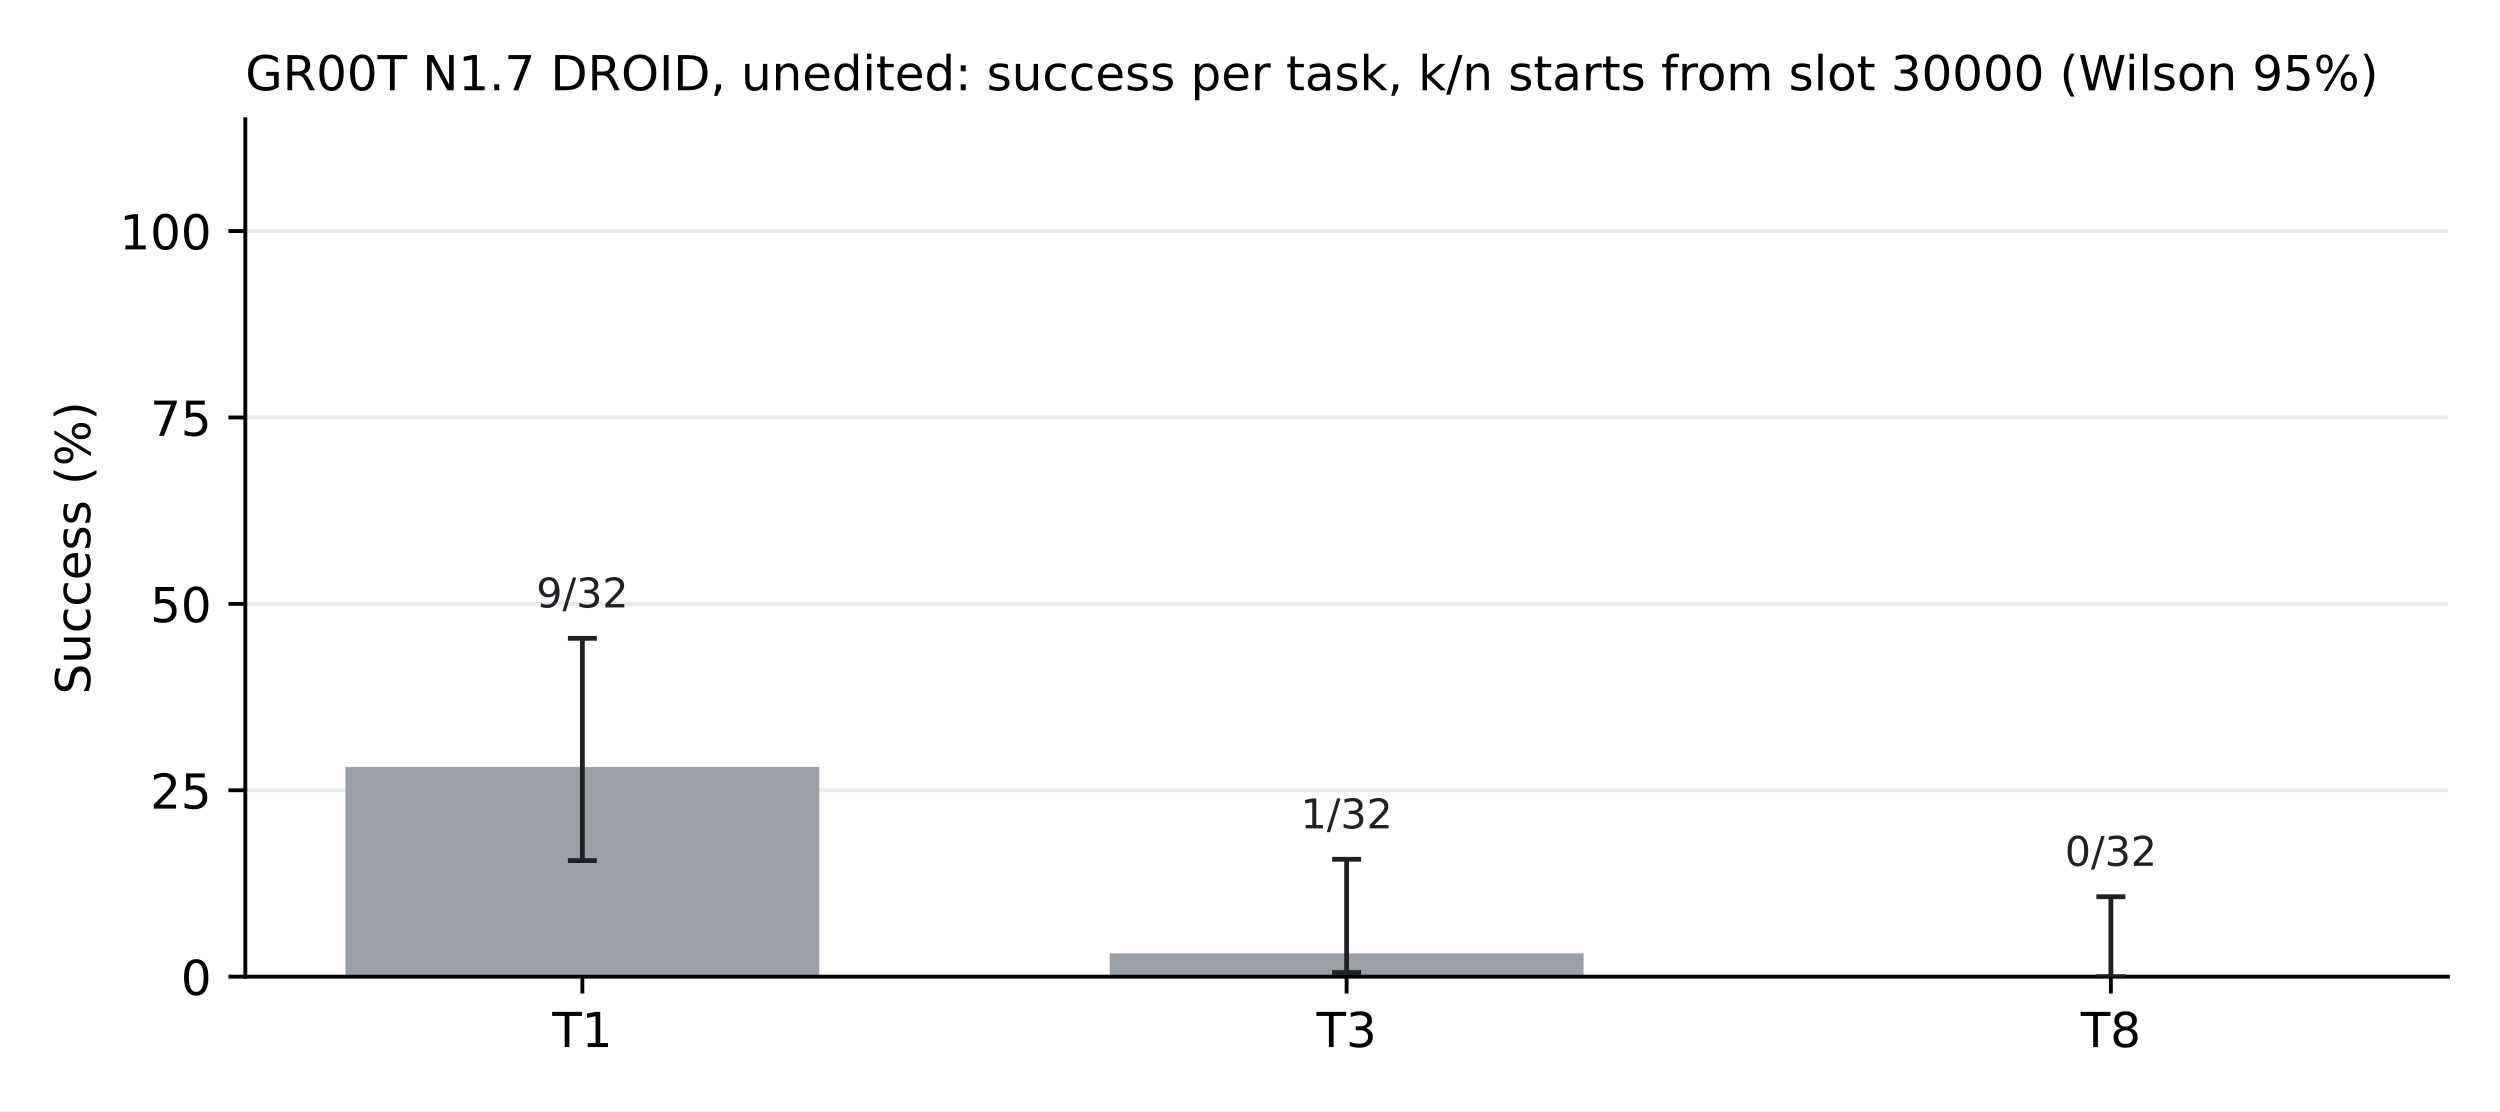
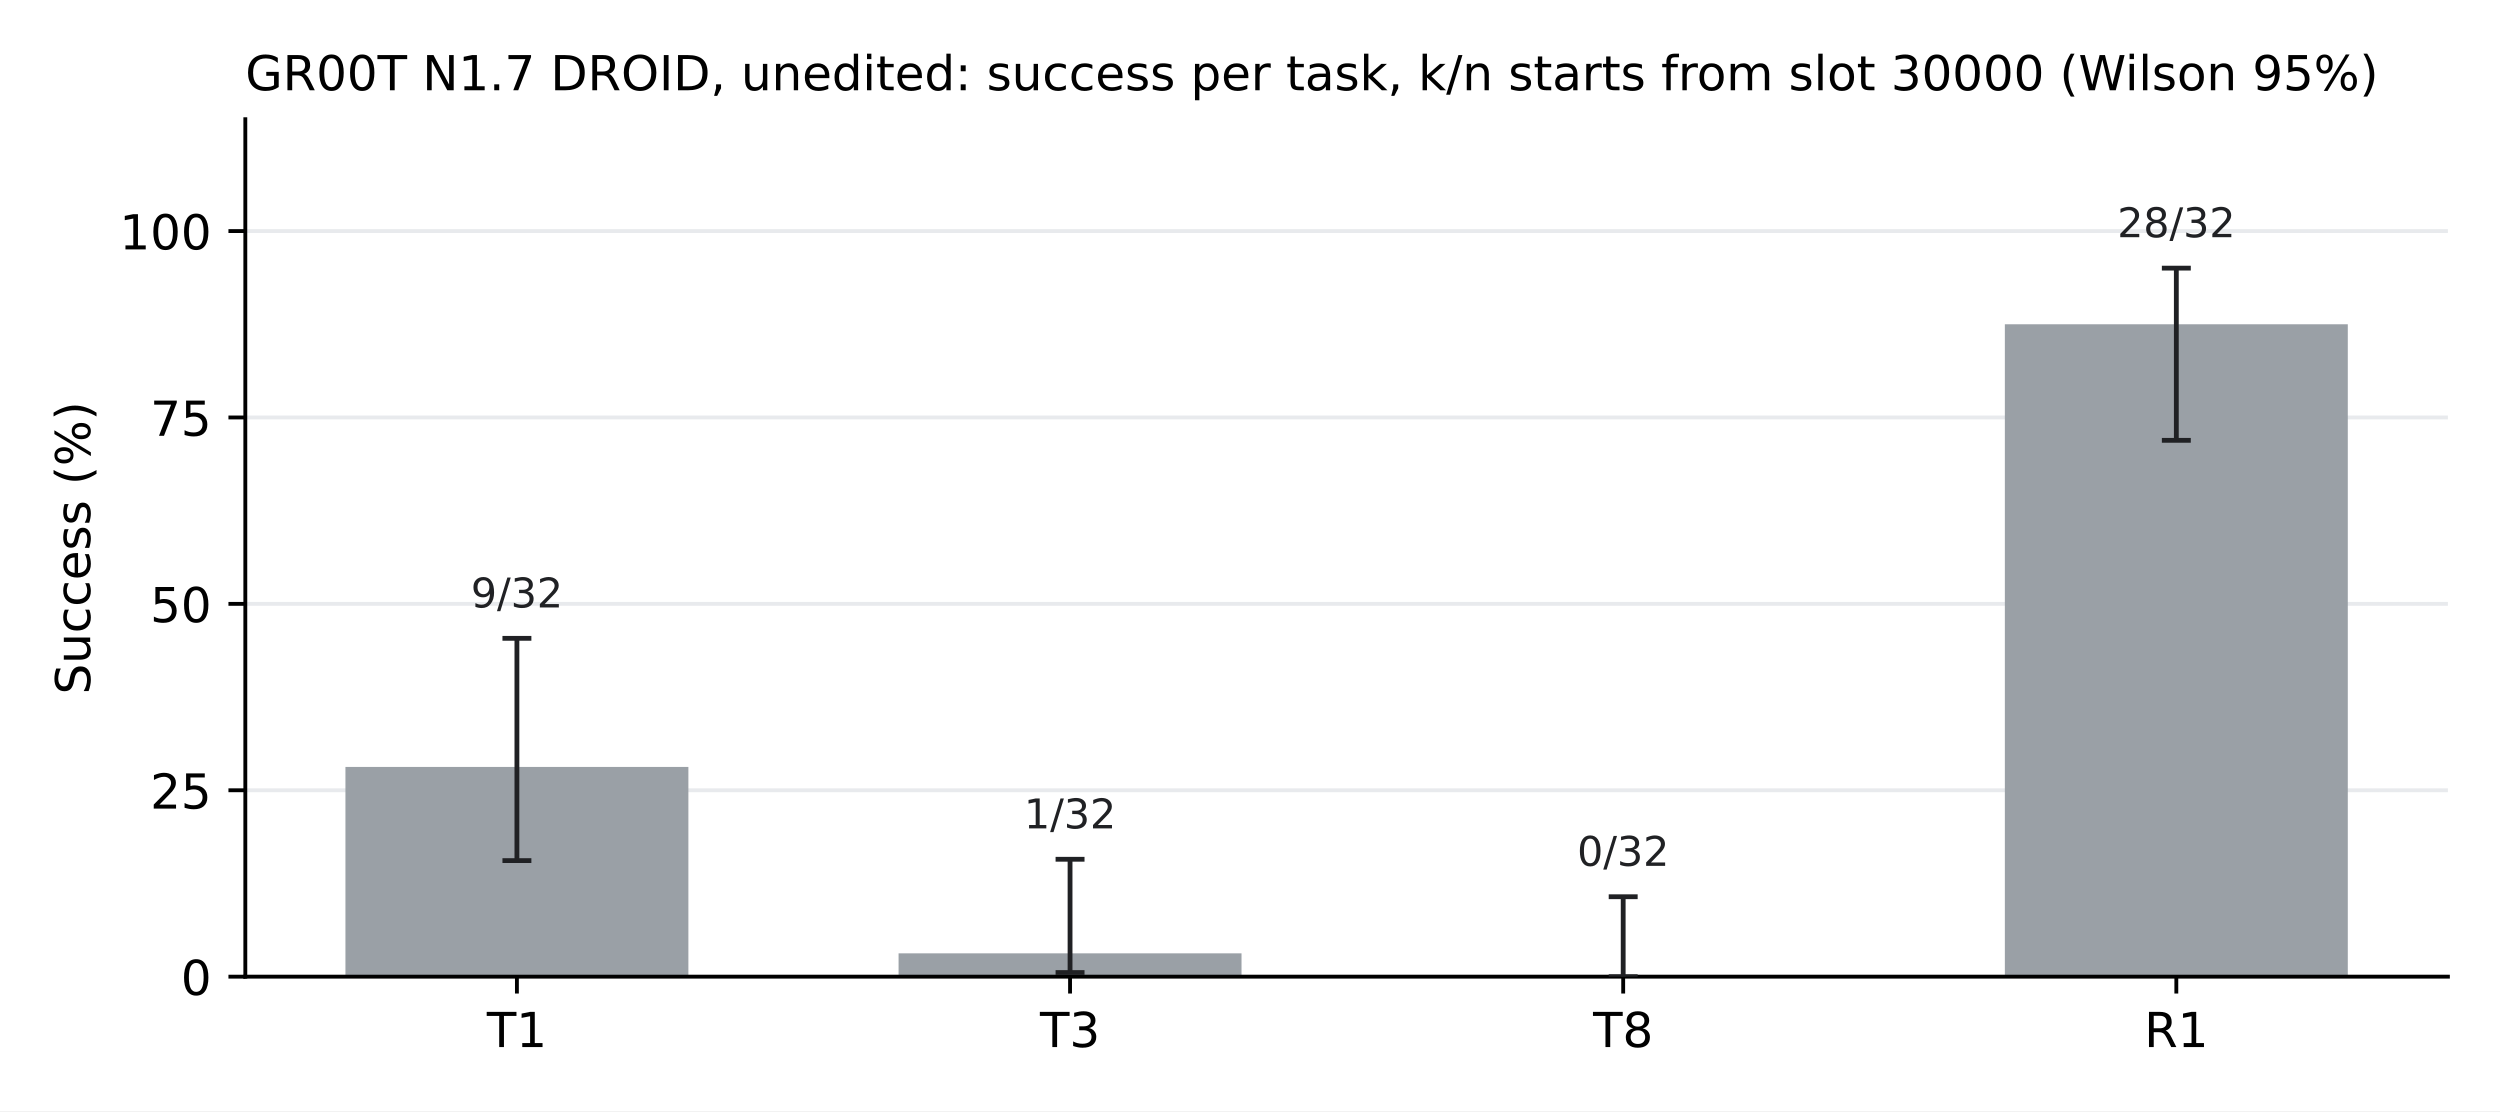
<svg xmlns="http://www.w3.org/2000/svg" xmlns:xlink="http://www.w3.org/1999/xlink" width="518.4pt" height="230.4pt" viewBox="0 0 518.4 230.4" version="1.1">
  <defs>
    <style type="text/css">*{stroke-linejoin: round; stroke-linecap: butt}</style>
  </defs>
  <g id="figure_1">
    <g id="patch_1">
      <path d="M 0 230.4  L 518.4 230.4  L 518.4 0  L 0 0  z " style="fill: #ffffff" />
    </g>
    <g id="axes_1">
      <g id="patch_2">
        <path d="M 50.87 202.52  L 507.6 202.52  L 507.6 24.72  L 50.87 24.72  z " style="fill: #ffffff" />
      </g>
      <g id="matplotlib.axis_1">
        <g id="xtick_1">
          <g id="line2d_1">
            <defs>
-               <path id="m6d0d9d8cdd" d="M 0 0  L 0 3.5  " style="stroke: #000000; stroke-width: 0.8" />
+               <path id="m366ecb2e15" d="M 0 0  L 0 3.5  " style="stroke: #000000; stroke-width: 0.8" />
            </defs>
            <g>
-               <use xlink:href="#m6d0d9d8cdd" x="120.758" y="202.52" style="stroke: #000000; stroke-width: 0.8" />
+               <use xlink:href="#m366ecb2e15" x="107.187" y="202.52" style="stroke: #000000; stroke-width: 0.8" />
            </g>
          </g>
          <g id="text_1">
-             <text style="font-size: 10px; font-family: 'DejaVu Sans'; text-anchor: middle" x="120.758" y="217.118" transform="rotate(-0 120.7582 217.1184)">T1</text>
+             <text style="font-size: 10px; font-family: 'DejaVu Sans'; text-anchor: middle" x="107.187" y="217.118" transform="rotate(-0 107.187 217.1184)">T1</text>
          </g>
        </g>
        <g id="xtick_2">
          <g id="line2d_2">
            <g>
-               <use xlink:href="#m6d0d9d8cdd" x="279.235" y="202.52" style="stroke: #000000; stroke-width: 0.8" />
+               <use xlink:href="#m366ecb2e15" x="221.886" y="202.52" style="stroke: #000000; stroke-width: 0.8" />
            </g>
          </g>
          <g id="text_2">
-             <text style="font-size: 10px; font-family: 'DejaVu Sans'; text-anchor: middle" x="279.235" y="217.118" transform="rotate(-0 279.235 217.1184)">T3</text>
+             <text style="font-size: 10px; font-family: 'DejaVu Sans'; text-anchor: middle" x="221.886" y="217.118" transform="rotate(-0 221.8857 217.1184)">T3</text>
          </g>
        </g>
        <g id="xtick_3">
          <g id="line2d_3">
            <g>
-               <use xlink:href="#m6d0d9d8cdd" x="437.712" y="202.52" style="stroke: #000000; stroke-width: 0.8" />
+               <use xlink:href="#m366ecb2e15" x="336.584" y="202.52" style="stroke: #000000; stroke-width: 0.8" />
            </g>
          </g>
          <g id="text_3">
-             <text style="font-size: 10px; font-family: 'DejaVu Sans'; text-anchor: middle" x="437.712" y="217.118" transform="rotate(-0 437.7118 217.1184)">T8</text>
+             <text style="font-size: 10px; font-family: 'DejaVu Sans'; text-anchor: middle" x="336.584" y="217.118" transform="rotate(-0 336.5843 217.1184)">T8</text>
+           </g>
+         </g>
+         <g id="xtick_4">
+           <g id="line2d_4">
+             <g>
+               <use xlink:href="#m366ecb2e15" x="451.283" y="202.52" style="stroke: #000000; stroke-width: 0.8" />
+             </g>
+           </g>
+           <g id="text_4">
+             <text style="font-size: 10px; font-family: 'DejaVu Sans'; text-anchor: middle" x="451.283" y="217.118" transform="rotate(-0 451.283 217.1184)">R1</text>
          </g>
        </g>
      </g>
      <g id="matplotlib.axis_2">
        <g id="ytick_1">
-           <g id="line2d_4">
-             <path d="M 50.87 202.52  L 507.6 202.52  " clip-path="url(#pb1f47503e9)" style="fill: none; stroke: #e8eaed; stroke-width: 0.8; stroke-linecap: square" />
+           <g id="line2d_5">
+             <path d="M 50.87 202.52  L 507.6 202.52  " clip-path="url(#pfb1a51ef44)" style="fill: none; stroke: #e8eaed; stroke-width: 0.8; stroke-linecap: square" />
          </g>
-           <g id="line2d_5">
+           <g id="line2d_6">
            <defs>
-               <path id="m3bb7767d88" d="M 0 0  L -3.5 0  " style="stroke: #000000; stroke-width: 0.8" />
+               <path id="m5d6f8561d8" d="M 0 0  L -3.5 0  " style="stroke: #000000; stroke-width: 0.8" />
            </defs>
            <g>
-               <use xlink:href="#m3bb7767d88" x="50.87" y="202.52" style="stroke: #000000; stroke-width: 0.8" />
+               <use xlink:href="#m5d6f8561d8" x="50.87" y="202.52" style="stroke: #000000; stroke-width: 0.8" />
            </g>
          </g>
-           <g id="text_4">
+           <g id="text_5">
            <text style="font-size: 10px; font-family: 'DejaVu Sans'; text-anchor: end" x="43.87" y="206.319" transform="rotate(-0 43.87 206.3192)">0</text>
          </g>
        </g>
        <g id="ytick_2">
-           <g id="line2d_6">
-             <path d="M 50.87 163.868  L 507.6 163.868  " clip-path="url(#pb1f47503e9)" style="fill: none; stroke: #e8eaed; stroke-width: 0.8; stroke-linecap: square" />
+           <g id="line2d_7">
+             <path d="M 50.87 163.868  L 507.6 163.868  " clip-path="url(#pfb1a51ef44)" style="fill: none; stroke: #e8eaed; stroke-width: 0.8; stroke-linecap: square" />
          </g>
-           <g id="line2d_7">
+           <g id="line2d_8">
            <g>
-               <use xlink:href="#m3bb7767d88" x="50.87" y="163.868" style="stroke: #000000; stroke-width: 0.8" />
+               <use xlink:href="#m5d6f8561d8" x="50.87" y="163.868" style="stroke: #000000; stroke-width: 0.8" />
            </g>
          </g>
-           <g id="text_5">
+           <g id="text_6">
            <text style="font-size: 10px; font-family: 'DejaVu Sans'; text-anchor: end" x="43.87" y="167.667" transform="rotate(-0 43.87 167.667)">25</text>
          </g>
        </g>
        <g id="ytick_3">
-           <g id="line2d_8">
-             <path d="M 50.87 125.216  L 507.6 125.216  " clip-path="url(#pb1f47503e9)" style="fill: none; stroke: #e8eaed; stroke-width: 0.8; stroke-linecap: square" />
+           <g id="line2d_9">
+             <path d="M 50.87 125.216  L 507.6 125.216  " clip-path="url(#pfb1a51ef44)" style="fill: none; stroke: #e8eaed; stroke-width: 0.8; stroke-linecap: square" />
          </g>
-           <g id="line2d_9">
+           <g id="line2d_10">
            <g>
-               <use xlink:href="#m3bb7767d88" x="50.87" y="125.216" style="stroke: #000000; stroke-width: 0.8" />
+               <use xlink:href="#m5d6f8561d8" x="50.87" y="125.216" style="stroke: #000000; stroke-width: 0.8" />
            </g>
          </g>
-           <g id="text_6">
+           <g id="text_7">
            <text style="font-size: 10px; font-family: 'DejaVu Sans'; text-anchor: end" x="43.87" y="129.015" transform="rotate(-0 43.87 129.0149)">50</text>
          </g>
        </g>
        <g id="ytick_4">
-           <g id="line2d_10">
-             <path d="M 50.87 86.563  L 507.6 86.563  " clip-path="url(#pb1f47503e9)" style="fill: none; stroke: #e8eaed; stroke-width: 0.8; stroke-linecap: square" />
+           <g id="line2d_11">
+             <path d="M 50.87 86.563  L 507.6 86.563  " clip-path="url(#pfb1a51ef44)" style="fill: none; stroke: #e8eaed; stroke-width: 0.8; stroke-linecap: square" />
          </g>
-           <g id="line2d_11">
+           <g id="line2d_12">
            <g>
-               <use xlink:href="#m3bb7767d88" x="50.87" y="86.563" style="stroke: #000000; stroke-width: 0.8" />
+               <use xlink:href="#m5d6f8561d8" x="50.87" y="86.563" style="stroke: #000000; stroke-width: 0.8" />
            </g>
          </g>
-           <g id="text_7">
+           <g id="text_8">
            <text style="font-size: 10px; font-family: 'DejaVu Sans'; text-anchor: end" x="43.87" y="90.363" transform="rotate(-0 43.87 90.3627)">75</text>
          </g>
        </g>
        <g id="ytick_5">
-           <g id="line2d_12">
-             <path d="M 50.87 47.911  L 507.6 47.911  " clip-path="url(#pb1f47503e9)" style="fill: none; stroke: #e8eaed; stroke-width: 0.8; stroke-linecap: square" />
+           <g id="line2d_13">
+             <path d="M 50.87 47.911  L 507.6 47.911  " clip-path="url(#pfb1a51ef44)" style="fill: none; stroke: #e8eaed; stroke-width: 0.8; stroke-linecap: square" />
          </g>
-           <g id="line2d_13">
+           <g id="line2d_14">
            <g>
-               <use xlink:href="#m3bb7767d88" x="50.87" y="47.911" style="stroke: #000000; stroke-width: 0.8" />
+               <use xlink:href="#m5d6f8561d8" x="50.87" y="47.911" style="stroke: #000000; stroke-width: 0.8" />
            </g>
          </g>
-           <g id="text_8">
+           <g id="text_9">
            <text style="font-size: 10px; font-family: 'DejaVu Sans'; text-anchor: end" x="43.87" y="51.711" transform="rotate(-0 43.87 51.71052)">100</text>
          </g>
        </g>
-         <g id="text_9">
+         <g id="text_10">
          <text style="font-size: 10px; font-family: 'DejaVu Sans'; text-anchor: middle" x="18.703" y="113.62" transform="rotate(-90 18.70281 113.62)">Success (%)</text>
        </g>
      </g>
      <g id="patch_3">
-         <path d="M 71.63 202.52  L 169.886 202.52  L 169.886 159.036  L 71.63 159.036  z " clip-path="url(#pb1f47503e9)" style="fill: #9aa0a6" />
+         <path d="M 71.63 202.52  L 142.744 202.52  L 142.744 159.036  L 71.63 159.036  z " clip-path="url(#pfb1a51ef44)" style="fill: #9aa0a6" />
      </g>
      <g id="patch_4">
-         <path d="M 230.107 202.52  L 328.363 202.52  L 328.363 197.688  L 230.107 197.688  z " clip-path="url(#pb1f47503e9)" style="fill: #9aa0a6" />
+         <path d="M 186.329 202.52  L 257.442 202.52  L 257.442 197.688  L 186.329 197.688  z " clip-path="url(#pfb1a51ef44)" style="fill: #9aa0a6" />
      </g>
      <g id="patch_5">
-         <path d="M 388.584 202.52  L 486.84 202.52  L 486.84 202.52  L 388.584 202.52  z " clip-path="url(#pb1f47503e9)" style="fill: #9aa0a6" />
+         <path d="M 301.028 202.52  L 372.141 202.52  L 372.141 202.52  L 301.028 202.52  z " clip-path="url(#pfb1a51ef44)" style="fill: #9aa0a6" />
      </g>
      <g id="patch_6">
+         <path d="M 415.726 202.52  L 486.84 202.52  L 486.84 67.237  L 415.726 67.237  z " clip-path="url(#pfb1a51ef44)" style="fill: #9aa0a6" />
+       </g>
+       <g id="patch_7">
        <path d="M 50.87 202.52  L 50.87 24.72  " style="fill: none; stroke: #000000; stroke-width: 0.8; stroke-linejoin: miter; stroke-linecap: square" />
      </g>
-       <g id="patch_7">
+       <g id="patch_8">
        <path d="M 50.87 202.52  L 507.6 202.52  " style="fill: none; stroke: #000000; stroke-width: 0.8; stroke-linejoin: miter; stroke-linecap: square" />
      </g>
      <g id="LineCollection_1">
-         <path d="M 120.758 178.456  L 120.758 132.367  " clip-path="url(#pb1f47503e9)" style="fill: none; stroke: #202124" />
-         <path d="M 279.235 201.664  L 279.235 178.178  " clip-path="url(#pb1f47503e9)" style="fill: none; stroke: #202124" />
-         <path d="M 437.712 202.52  L 437.712 185.949  " clip-path="url(#pb1f47503e9)" style="fill: none; stroke: #202124" />
+         <path d="M 107.187 178.456  L 107.187 132.367  " clip-path="url(#pfb1a51ef44)" style="fill: none; stroke: #202124" />
+         <path d="M 221.886 201.664  L 221.886 178.178  " clip-path="url(#pfb1a51ef44)" style="fill: none; stroke: #202124" />
+         <path d="M 336.584 202.52  L 336.584 185.949  " clip-path="url(#pfb1a51ef44)" style="fill: none; stroke: #202124" />
+         <path d="M 451.283 91.307  L 451.283 55.596  " clip-path="url(#pfb1a51ef44)" style="fill: none; stroke: #202124" />
      </g>
-       <g id="line2d_14">
+       <g id="line2d_15">
        <defs>
-           <path id="m2cc2207bc5" d="M 3 0  L -3 -0  " style="stroke: #202124" />
+           <path id="me442b56ceb" d="M 3 0  L -3 -0  " style="stroke: #202124" />
        </defs>
-         <g clip-path="url(#pb1f47503e9)">
-           <use xlink:href="#m2cc2207bc5" x="120.758" y="178.456" style="fill: #202124; stroke: #202124" />
-           <use xlink:href="#m2cc2207bc5" x="279.235" y="201.664" style="fill: #202124; stroke: #202124" />
-           <use xlink:href="#m2cc2207bc5" x="437.712" y="202.52" style="fill: #202124; stroke: #202124" />
+         <g clip-path="url(#pfb1a51ef44)">
+           <use xlink:href="#me442b56ceb" x="107.187" y="178.456" style="fill: #202124; stroke: #202124" />
+           <use xlink:href="#me442b56ceb" x="221.886" y="201.664" style="fill: #202124; stroke: #202124" />
+           <use xlink:href="#me442b56ceb" x="336.584" y="202.52" style="fill: #202124; stroke: #202124" />
+           <use xlink:href="#me442b56ceb" x="451.283" y="91.307" style="fill: #202124; stroke: #202124" />
        </g>
      </g>
-       <g id="line2d_15">
-         <g clip-path="url(#pb1f47503e9)">
-           <use xlink:href="#m2cc2207bc5" x="120.758" y="132.367" style="fill: #202124; stroke: #202124" />
-           <use xlink:href="#m2cc2207bc5" x="279.235" y="178.178" style="fill: #202124; stroke: #202124" />
-           <use xlink:href="#m2cc2207bc5" x="437.712" y="185.949" style="fill: #202124; stroke: #202124" />
+       <g id="line2d_16">
+         <g clip-path="url(#pfb1a51ef44)">
+           <use xlink:href="#me442b56ceb" x="107.187" y="132.367" style="fill: #202124; stroke: #202124" />
+           <use xlink:href="#me442b56ceb" x="221.886" y="178.178" style="fill: #202124; stroke: #202124" />
+           <use xlink:href="#me442b56ceb" x="336.584" y="185.949" style="fill: #202124; stroke: #202124" />
+           <use xlink:href="#me442b56ceb" x="451.283" y="55.596" style="fill: #202124; stroke: #202124" />
        </g>
      </g>
-       <g id="text_10">
-         <text style="font-size: 8.5px; font-family: 'DejaVu Sans'; text-anchor: middle; fill: #202124" x="120.758" y="125.961" transform="rotate(-0 120.7582 125.9611)">9/32</text>
-       </g>
      <g id="text_11">
-         <text style="font-size: 8.5px; font-family: 'DejaVu Sans'; text-anchor: middle; fill: #202124" x="279.235" y="171.772" transform="rotate(-0 279.235 171.772)">1/32</text>
+         <text style="font-size: 8.5px; font-family: 'DejaVu Sans'; text-anchor: middle; fill: #202124" x="107.187" y="125.961" transform="rotate(-0 107.187 125.9611)">9/32</text>
      </g>
      <g id="text_12">
-         <text style="font-size: 8.5px; font-family: 'DejaVu Sans'; text-anchor: middle; fill: #202124" x="437.712" y="179.543" transform="rotate(-0 437.7118 179.5432)">0/32</text>
+         <text style="font-size: 8.5px; font-family: 'DejaVu Sans'; text-anchor: middle; fill: #202124" x="221.886" y="171.772" transform="rotate(-0 221.8857 171.772)">1/32</text>
      </g>
      <g id="text_13">
+         <text style="font-size: 8.5px; font-family: 'DejaVu Sans'; text-anchor: middle; fill: #202124" x="336.584" y="179.543" transform="rotate(-0 336.5843 179.5432)">0/32</text>
+       </g>
+       <g id="text_14">
+         <text style="font-size: 8.5px; font-family: 'DejaVu Sans'; text-anchor: middle; fill: #202124" x="451.283" y="49.19" transform="rotate(-0 451.283 49.18957)">28/32</text>
+       </g>
+       <g id="text_15">
        <text style="font-size: 10px; font-family: 'DejaVu Sans'; text-anchor: start" x="50.87" y="18.72" transform="rotate(-0 50.87 18.72)">GR00T N1.7 DROID, unedited: success per task, k/n starts from slot 30000 (Wilson 95%)</text>
      </g>
    </g>
  </g>
  <defs>
-     <clipPath id="pb1f47503e9">
+     <clipPath id="pfb1a51ef44">
      <rect x="50.87" y="24.72" width="456.73" height="177.8" />
    </clipPath>
  </defs>
</svg>
